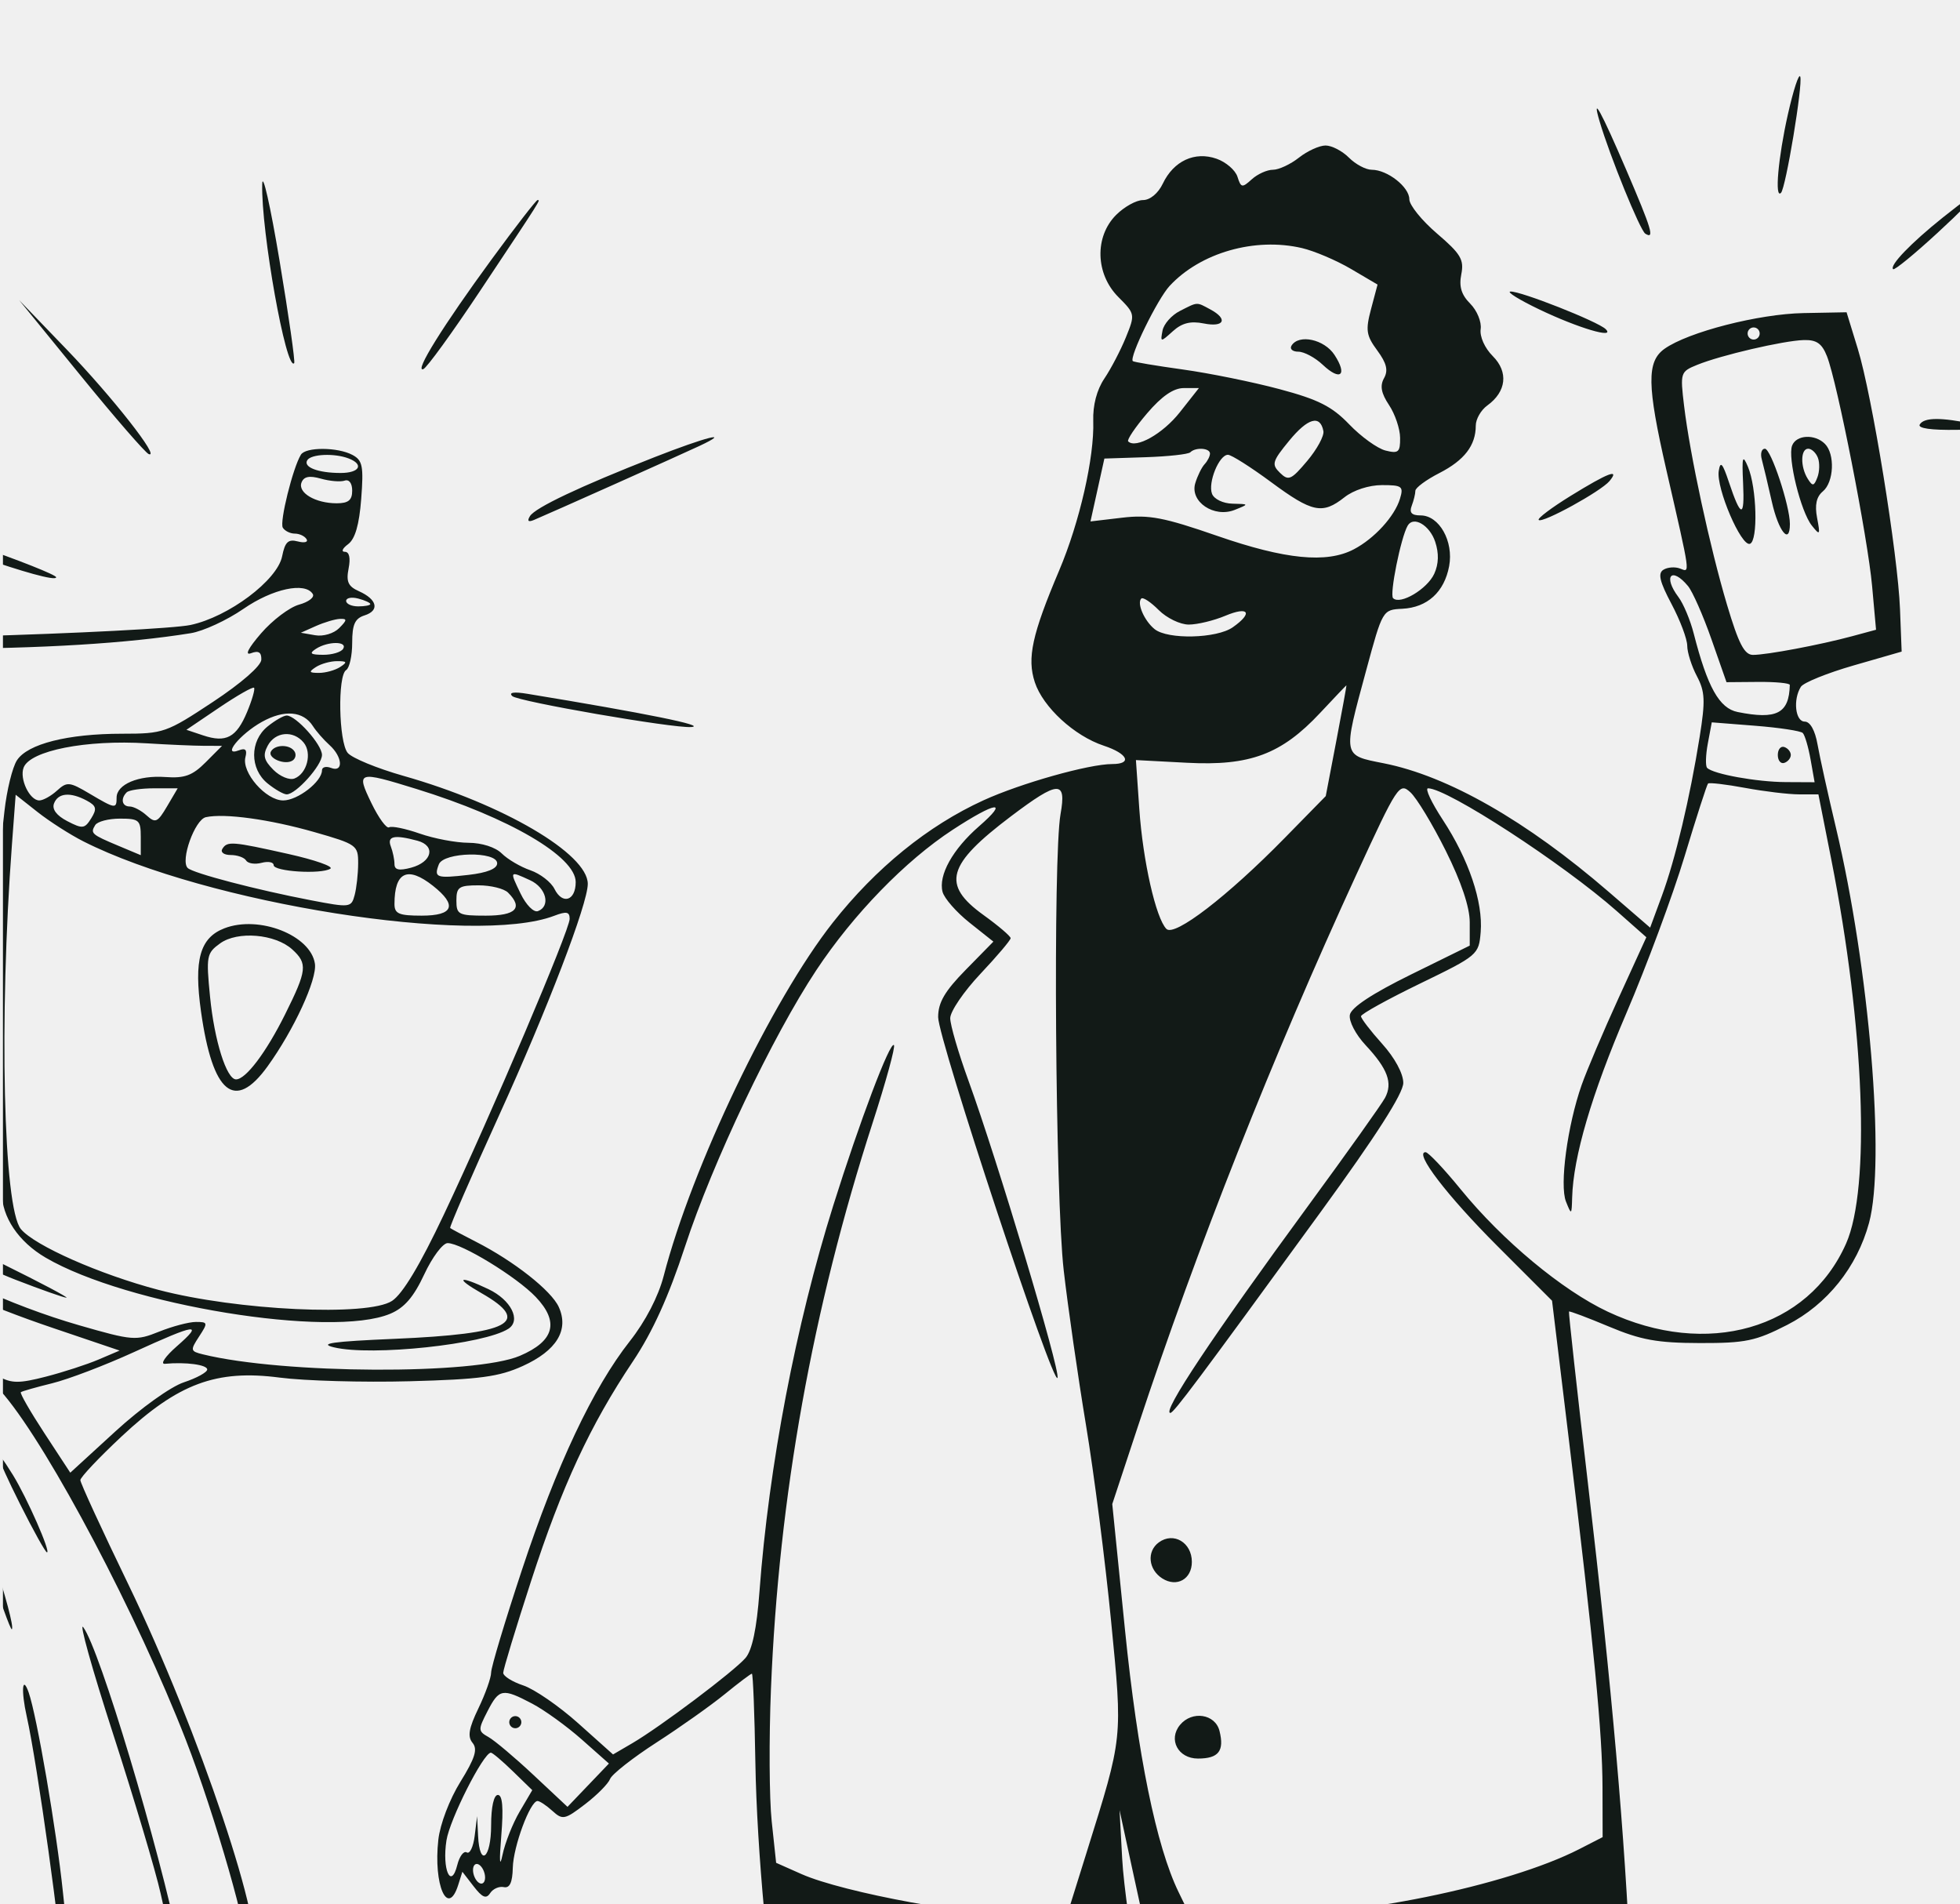
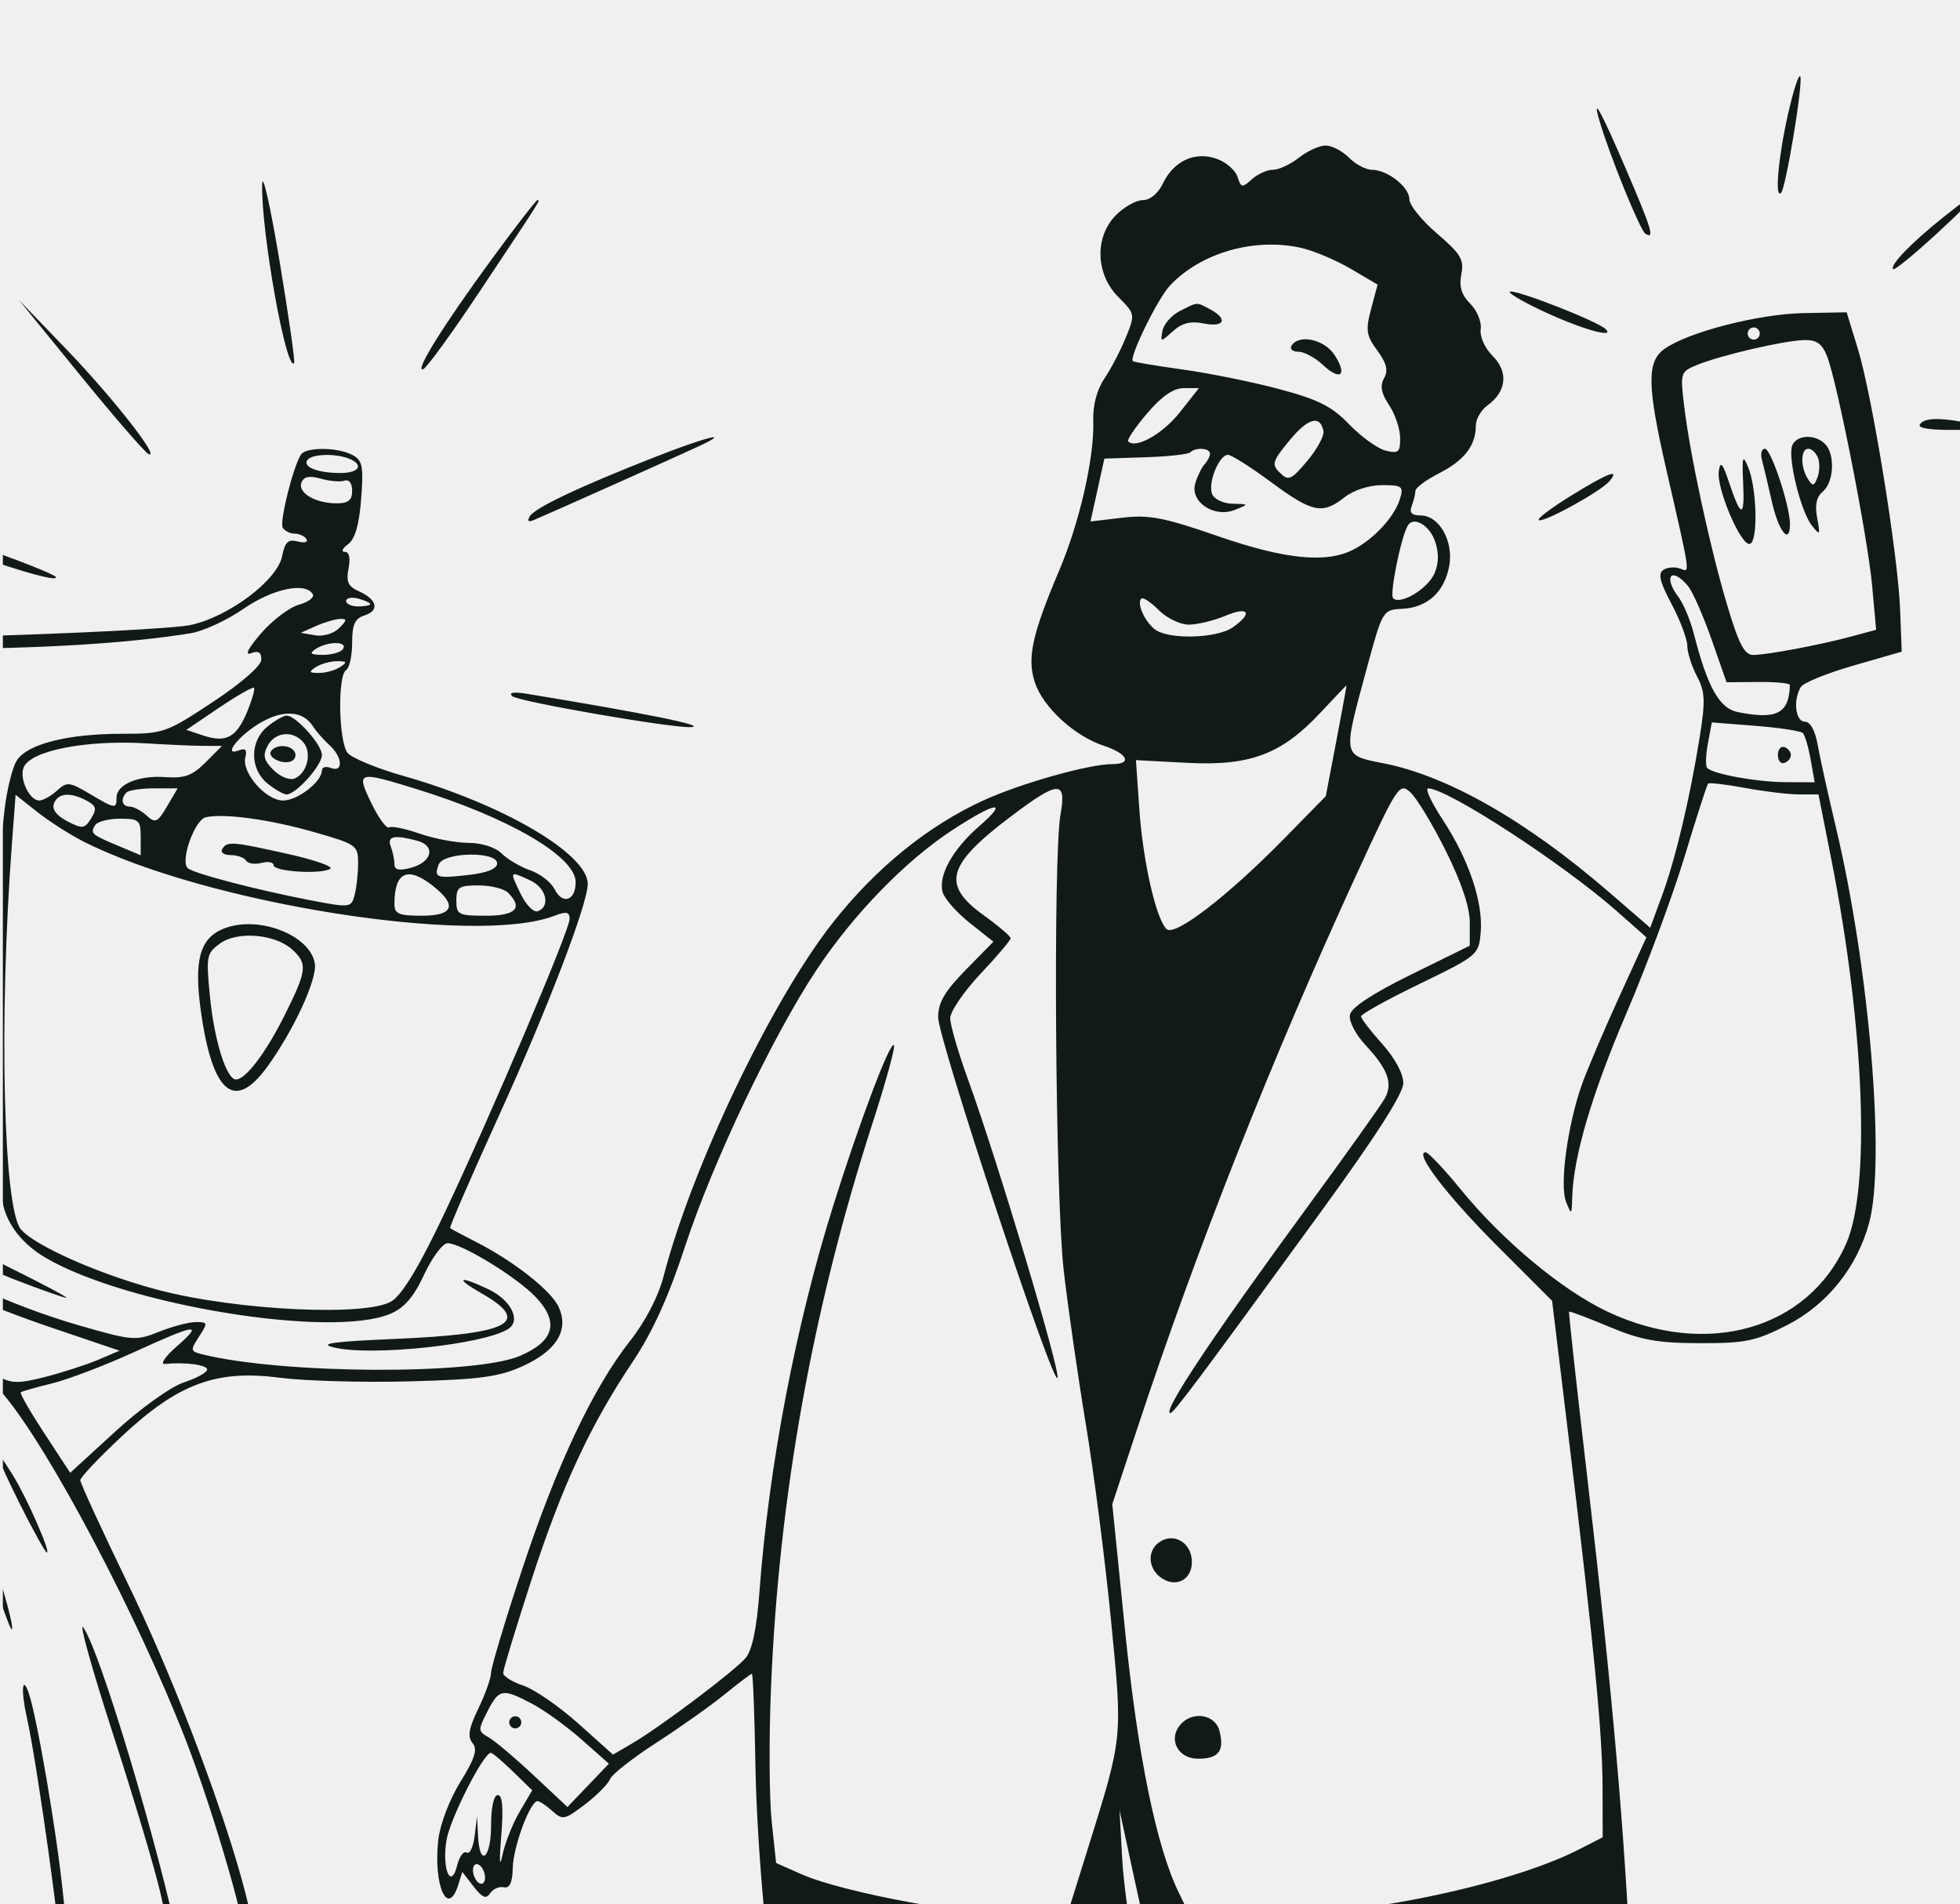
- <svg xmlns="http://www.w3.org/2000/svg" width="346" height="336" viewBox="0 0 308 300" fill="none">
+ <svg xmlns="http://www.w3.org/2000/svg" width="347" height="337" viewBox="0 0 308 300" fill="none">
  <mask id="mask0_495_11053" style="mask-type:alpha" maskUnits="userSpaceOnUse" x="0" y="0" width="345" height="336">
    <rect width="345" height="336" rx="2" fill="white" />
  </mask>
  <g mask="url(#mask0_495_11053)">
    <path fill-rule="evenodd" clip-rule="evenodd" d="M281.335 18.03C279.801 24.843 279.223 31.42 280.248 30.39C281.005 29.632 283.707 13.349 283.288 12.085C283.086 11.48 282.207 14.155 281.335 18.03ZM251.653 19.107C253.275 24.602 258.041 36.313 258.865 36.824C260.369 37.757 259.892 36.163 255.853 26.752C251.905 17.554 250.37 14.759 251.653 19.107ZM204.271 24.84C202.94 25.892 201.094 26.752 200.171 26.752C199.247 26.752 197.747 27.428 196.836 28.255C195.321 29.632 195.131 29.598 194.581 27.857C194.25 26.811 192.765 25.531 191.281 25.012C187.854 23.812 184.526 25.353 182.817 28.929C182.081 30.471 180.804 31.529 179.68 31.529C178.638 31.529 176.733 32.585 175.448 33.875C172.033 37.302 172.192 43.177 175.797 46.795C178.452 49.46 178.466 49.535 176.988 53.172C176.164 55.196 174.643 58.109 173.607 59.645C172.409 61.423 171.77 63.857 171.851 66.335C172.038 72.056 169.706 82.283 166.477 89.899C162.203 99.98 161.391 103.708 162.642 107.512C163.93 111.429 168.863 115.967 173.505 117.505C177.3 118.761 178.054 120.398 174.838 120.398C171.177 120.398 160.44 123.423 154.544 126.115C145.804 130.106 137.579 136.781 130.801 145.384C121.177 157.599 108.613 183.839 104.144 201.058C103.302 204.305 101.283 208.196 98.82 211.323C93.004 218.709 87.273 230.857 81.791 247.422C79.126 255.475 76.946 262.734 76.946 263.553C76.946 264.372 76.045 266.909 74.945 269.191C73.423 272.346 73.202 273.651 74.02 274.64C74.85 275.644 74.41 277.049 72.102 280.778C70.387 283.546 68.9 287.449 68.624 289.906C67.823 297.041 70.112 302.233 71.76 297.022L72.414 294.951L74.197 297.26C75.559 299.024 76.171 299.276 76.788 298.324C77.233 297.64 78.2 297.21 78.938 297.368C79.878 297.572 80.303 296.661 80.361 294.313C80.445 290.948 83.097 283.802 84.263 283.802C84.607 283.802 85.664 284.505 86.609 285.364C88.214 286.823 88.56 286.751 91.751 284.308C93.634 282.868 95.407 281.078 95.693 280.33C95.979 279.583 99.269 276.998 103.004 274.587C106.738 272.177 111.58 268.748 113.763 266.97C115.946 265.19 117.874 263.736 118.047 263.738C118.221 263.739 118.468 270.048 118.596 277.758C118.825 291.619 120.738 312.061 122.715 321.789C123.359 324.956 124.391 327.16 125.51 327.762C126.57 328.331 138.227 328.714 154.481 328.714C179.752 328.714 181.68 328.596 181.676 327.042C181.674 326.123 180.581 319.78 179.248 312.947C177.914 306.115 176.637 297.085 176.41 292.88L175.995 285.235L177.854 293.836C182.541 315.532 184.833 324.586 186.174 326.707L187.623 329L220.855 328.477C246.665 328.071 254.431 327.667 255.628 326.67C256.982 325.543 257.092 323.526 256.531 310.089C255.678 289.681 253.597 266.027 249.807 233.634C248.086 218.918 246.748 206.785 246.834 206.673C246.921 206.56 249.757 207.626 253.135 209.043C258.167 211.154 260.755 211.623 267.438 211.638C274.658 211.654 276.249 211.323 281.244 208.768C287.521 205.556 292.237 199.674 294.129 192.694C296.733 183.095 294.172 152.542 288.911 130.432C287.661 125.176 286.353 119.264 286.006 117.293C285.617 115.084 284.843 113.709 283.99 113.709C282.502 113.709 282.117 110.225 283.385 108.223C283.797 107.572 287.54 106.057 291.7 104.859L299.267 102.679L299.009 96.011C298.676 87.37 294.61 62.306 292.347 54.941L290.586 49.208L283.802 49.335C276.724 49.467 265.615 52.32 261.896 54.961C259.064 56.974 259.119 60.696 262.181 74.053C266.051 90.939 265.95 90.211 264.341 89.59C263.556 89.288 262.376 89.374 261.719 89.781C260.813 90.344 261.119 91.641 262.996 95.18C264.354 97.742 265.469 100.702 265.472 101.757C265.476 102.812 266.159 104.966 266.99 106.542C268.277 108.983 268.343 110.403 267.434 116.098C265.891 125.76 263.593 135.424 261.472 141.172L259.625 146.177L253.104 140.545C240.15 129.355 227.761 122.278 217.622 120.275C211.105 118.988 211.163 119.301 214.874 105.615C217.452 96.104 217.463 96.085 220.558 95.929C224.508 95.73 227.181 93.298 227.946 89.206C228.676 85.299 226.38 81.219 223.449 81.219C222.032 81.219 221.63 80.789 222.043 79.708C222.361 78.876 222.621 77.81 222.621 77.339C222.621 76.867 224.321 75.61 226.398 74.547C230.351 72.523 232.142 70.189 232.142 67.066C232.142 66.044 232.959 64.618 233.958 63.897C236.976 61.717 237.32 58.616 234.82 56.115C233.549 54.845 232.744 53.044 232.914 51.858C233.078 50.728 232.337 48.926 231.268 47.853C229.869 46.449 229.475 45.151 229.861 43.218C230.32 40.913 229.778 40.005 226.032 36.8C223.632 34.748 221.669 32.316 221.669 31.398C221.669 29.463 218.212 26.752 215.744 26.752C214.814 26.752 213.195 25.892 212.148 24.84C211.1 23.789 209.445 22.929 208.468 22.929C207.491 22.929 205.603 23.789 204.271 24.84ZM40.865 29.018C40.667 36.33 44.655 58.65 45.905 57.224C46.084 57.02 45.046 49.757 43.598 41.085C42.151 32.413 40.92 26.983 40.865 29.018ZM305.78 34.258C300.734 38.29 297.312 41.846 297.924 42.419C298.139 42.621 301.294 40.038 304.936 36.68C312.353 29.839 312.757 28.68 305.78 34.258ZM77.04 40.846C69.389 51.293 64.77 58.712 66.255 58.169C66.798 57.97 70.818 52.433 75.188 45.863C85.042 31.053 84.739 31.529 84.26 31.529C84.042 31.529 80.793 35.723 77.04 40.846ZM204.741 39.09C206.69 39.545 210.169 41.025 212.473 42.379L216.661 44.843L215.64 48.68C214.748 52.037 214.87 52.855 216.615 55.225C218.091 57.229 218.369 58.364 217.682 59.594C217.012 60.796 217.231 61.967 218.474 63.832C219.418 65.249 220.203 67.572 220.216 68.994C220.238 71.261 219.955 71.508 217.919 70.996C216.643 70.674 214.072 68.823 212.207 66.881C209.474 64.038 207.335 62.956 201.198 61.318C197.009 60.198 190.154 58.806 185.964 58.224C181.775 57.642 178.229 57.048 178.085 56.905C177.479 56.303 181.977 47.115 183.886 45.056C188.745 39.815 197.325 37.361 204.741 39.09ZM242.14 48.754C248.283 51.695 254.24 53.463 252.613 51.862C251.394 50.663 239.166 45.838 237.606 45.941C236.958 45.984 238.998 47.25 242.14 48.754ZM12.289 59.241C17.642 65.811 22.451 71.352 22.977 71.556C24.9 72.299 17.238 62.539 9.997 55.021L2.557 47.297L12.289 59.241ZM185.497 49.007C184.192 49.669 182.964 51.06 182.768 52.098C182.418 53.949 182.449 53.951 184.4 52.189C185.834 50.893 187.193 50.553 189.271 50.971C192.501 51.619 193.133 50.279 190.312 48.763C188.069 47.559 188.378 47.544 185.497 49.007ZM276.892 52.552C276.892 53.078 276.464 53.508 275.94 53.508C275.416 53.508 274.988 53.078 274.988 52.552C274.988 52.027 275.416 51.597 275.94 51.597C276.464 51.597 276.892 52.027 276.892 52.552ZM203.102 54.463C202.779 54.989 203.261 55.419 204.175 55.419C205.089 55.419 206.826 56.352 208.036 57.493C210.81 60.109 211.963 59.126 209.874 55.926C208.269 53.467 204.251 52.599 203.102 54.463ZM287.497 56.136C289.112 60.226 293.923 84.726 294.612 92.366L295.232 99.234L291.45 100.257C286.436 101.612 278.017 103.198 275.841 103.198C274.481 103.198 273.579 101.46 271.746 95.314C269.045 86.253 265.906 71.71 264.973 63.934C264.348 58.716 264.395 58.568 267.042 57.492C270.779 55.974 280.621 53.684 283.819 53.587C285.852 53.526 286.7 54.114 287.497 56.136ZM185.486 64.978C182.817 68.358 178.556 70.759 177.357 69.555C177.123 69.32 178.461 67.333 180.331 65.14C182.643 62.429 184.496 61.152 186.118 61.152H188.504L185.486 64.978ZM208.126 67.927C208.271 68.675 207.125 70.789 205.58 72.625C203.049 75.633 202.623 75.819 201.276 74.502C199.922 73.177 200.059 72.703 202.738 69.441C205.674 65.866 207.622 65.319 208.126 67.927ZM302.123 66.886C301.751 67.491 303.912 67.801 308.018 67.732C314.001 67.63 314.208 67.561 310.692 66.831C305.447 65.742 302.817 65.759 302.123 66.886ZM102.653 72.06C90.95 76.652 83.89 79.993 83.066 81.331C82.589 82.105 82.8 82.31 83.693 81.936C86.137 80.913 106.881 71.636 109.794 70.265C115.048 67.79 110.838 68.849 102.653 72.06ZM282.001 70.219C281.27 72.132 283.366 80.633 285.106 82.814C286.392 84.425 286.458 84.331 285.94 81.61C285.551 79.568 285.83 78.279 286.847 77.433C288.595 75.977 288.788 71.562 287.175 69.944C285.59 68.353 282.655 68.508 282.001 70.219ZM46.964 71.648C45.695 73.709 43.57 82.275 44.111 83.152C44.427 83.666 45.278 84.086 46.002 84.086C46.725 84.086 47.558 84.476 47.851 84.953C48.145 85.429 47.526 85.594 46.478 85.319C44.958 84.919 44.456 85.396 44.004 87.662C43.25 91.444 35.55 97.214 29.56 98.485C27.082 99.01 11.559 99.818 -4.937 100.279C-27.596 100.913 -36.316 101.499 -40.602 102.675C-43.722 103.532 -46.471 104.43 -46.711 104.671C-47.874 105.837 -45.649 105.683 -37.785 104.052C-31.187 102.684 -24.945 102.267 -10.65 102.241C6.113 102.213 19.621 101.386 29.598 99.779C31.572 99.462 35.31 97.735 37.906 95.944C42.512 92.764 47.641 91.667 48.836 93.606C49.148 94.111 48.175 94.864 46.673 95.278C45.173 95.692 42.479 97.725 40.689 99.797C38.663 102.14 38.062 103.325 39.099 102.932C40.289 102.482 40.754 102.772 40.726 103.944C40.703 104.918 37.597 107.631 33.102 110.604C25.756 115.461 25.301 115.62 18.803 115.62C10.216 115.62 3.874 117.221 2.204 119.811C1.488 120.922 0.604 124.522 0.239 127.811L-0.424 133.789L-5.775 137.048C-13.989 142.052 -26.614 147.967 -33.739 150.149C-37.273 151.233 -40.165 152.507 -40.165 152.981C-40.165 154.296 -38.746 154.054 -30.824 151.385C-23.032 148.76 -10.692 142.818 -5.067 138.981C-3.181 137.695 -1.417 136.643 -1.145 136.642C-0.874 136.642 -0.774 146.687 -0.924 158.965L-1.194 181.29L-6.886 181.887C-13.099 182.539 -19.593 185.355 -20.53 187.804C-23.238 194.887 -14.009 201.852 7.917 209.276L18.39 212.822L15.058 214.24C13.225 215.02 9.487 216.233 6.751 216.937C2.581 218.01 1.386 218.007 -0.633 216.922C-2.605 215.862 -4.208 215.838 -9.464 216.784C-18.647 218.437 -24.807 220.626 -25.866 222.614C-26.371 223.56 -28.402 224.629 -30.38 224.989C-36.765 226.152 -43.63 228.389 -45.492 229.914C-47.265 231.368 -47.264 231.388 -45.402 230.778C-42.404 229.796 -28.529 225.84 -25.759 225.176C-23.483 224.632 -23.076 224.993 -21.329 229.106C-19.473 233.471 -13.506 251.962 -13.506 253.346C-13.506 253.718 -19.612 258.645 -27.074 264.296C-34.536 269.946 -40.821 274.713 -41.038 274.886C-41.257 275.06 -41.22 275.417 -40.959 275.68C-40.698 275.942 -35.806 272.709 -30.089 268.494L-19.695 260.831L-19.106 275.423C-18.784 283.448 -18.462 293.971 -18.392 298.809L-18.267 307.605L-14.934 308.126C-13.101 308.413 -10.167 308.87 -8.414 309.141C-5.588 309.579 -5.216 309.983 -5.139 312.695C-5.016 317.045 -2.673 318.483 3.083 317.741C9.604 316.901 11.548 315.707 10.862 312.963C10.359 310.949 10.765 310.64 15.302 309.575C18.047 308.931 21.688 307.836 23.389 307.141C26.233 305.98 26.483 306.024 26.483 307.684C26.483 308.677 26.876 309.734 27.355 310.031C28.407 310.683 38.044 308.763 39.212 307.668C41.811 305.23 30.855 272.568 19.736 249.607C15.592 241.048 12.201 233.682 12.201 233.239C12.201 232.795 15.13 229.692 18.71 226.344C27.621 218.009 33.622 215.776 43.621 217.081C47.549 217.593 56.761 217.852 64.092 217.657C75.182 217.361 78.182 216.957 81.94 215.251C87.269 212.833 89.252 209.579 87.607 205.954C86.435 203.373 80.535 198.727 74.566 195.684C72.471 194.616 70.636 193.639 70.489 193.511C70.341 193.384 73.82 185.374 78.219 175.712C85.803 159.056 92.18 142.417 92.18 139.286C92.18 134.539 78.844 126.722 63.14 122.264C58.951 121.076 54.988 119.443 54.333 118.634C52.918 116.889 52.728 106.434 54.095 105.587C54.619 105.262 55.047 103.331 55.047 101.294C55.047 98.399 55.474 97.458 57.004 96.97C59.403 96.206 58.99 94.447 56.111 93.164C54.407 92.406 54.071 91.666 54.481 89.581C54.809 87.919 54.591 86.953 53.889 86.953C53.278 86.953 53.507 86.416 54.395 85.758C55.506 84.937 56.154 82.706 56.468 78.618C56.864 73.459 56.683 72.542 55.097 71.691C52.772 70.442 47.722 70.416 46.964 71.648ZM190.249 71.473C190.249 71.893 189.869 72.645 189.403 73.145C188.939 73.645 188.275 74.996 187.928 76.149C187.051 79.065 190.897 81.653 194.158 80.344C196.437 79.43 196.437 79.43 193.79 79.369C192.309 79.335 190.89 78.649 190.57 77.814C189.896 76.05 191.687 71.664 193.082 71.664C193.615 71.664 196.671 73.599 199.872 75.964C206.387 80.777 207.971 81.104 211.455 78.353C212.874 77.233 215.318 76.442 217.36 76.442C220.532 76.442 220.786 76.635 220.195 78.592C219.355 81.372 216.162 84.868 212.909 86.566C208.626 88.803 202.124 88.162 191.406 84.448C182.983 81.529 180.635 81.08 176.416 81.577L171.413 82.168L172.509 77.213L173.605 72.259L180.096 72.047C183.667 71.93 186.84 71.581 187.149 71.271C187.977 70.44 190.249 70.587 190.249 71.473ZM277.221 72.38C277.472 73.301 278.187 76.31 278.808 79.07C279.867 83.768 281.653 85.96 281.653 82.561C281.653 79.699 278.664 70.708 277.713 70.708C277.191 70.708 276.969 71.46 277.221 72.38ZM286.069 72.142C286.37 72.93 286.334 74.316 285.988 75.22C285.449 76.63 285.232 76.664 284.473 75.459C283.281 73.569 283.321 70.708 284.539 70.708C285.079 70.708 285.768 71.353 286.069 72.142ZM54.493 72.244C56.953 73.192 56.209 74.531 53.221 74.531C49.675 74.531 47.291 73.618 47.968 72.519C48.571 71.54 52.262 71.385 54.493 72.244ZM274.277 76.157C274.538 81.697 273.935 81.645 272.037 75.964C271.033 72.956 270.692 72.585 270.437 74.221C270.016 76.927 273.985 86.18 275.358 85.692C276.656 85.229 276.438 76.868 275.041 73.555C274.194 71.545 274.078 71.939 274.277 76.157ZM53.857 75.737C54.559 75.495 55.047 76.144 55.047 77.318C55.047 78.817 54.445 79.308 52.604 79.308C49.257 79.308 46.442 77.648 47.058 76.035C47.422 75.087 48.3 74.911 50.117 75.426C51.519 75.822 53.203 75.963 53.857 75.737ZM247.122 78.123C244.103 79.984 241.824 81.699 242.06 81.935C242.629 82.507 251.883 77.422 253.222 75.803C254.901 73.773 253.02 74.489 247.122 78.123ZM-16.748 82.147C-14.623 84.221 8.402 92.298 8.384 90.963C8.38 90.597 2.529 88.275 -4.617 85.802C-11.763 83.329 -17.221 81.685 -16.748 82.147ZM225.747 85.374C226.35 87.193 226.302 88.862 225.602 90.406C224.501 92.83 220.218 95.371 219.109 94.258C218.525 93.673 220.324 84.725 221.405 82.839C222.313 81.254 224.876 82.749 225.747 85.374ZM265.588 92.343C266.306 93.204 267.967 96.966 269.278 100.704L271.661 107.498L276.657 107.457C279.405 107.435 281.647 107.65 281.639 107.935C281.527 112.428 279.582 113.437 273.421 112.2C270.524 111.618 268.664 108.295 266.493 99.824C265.95 97.705 264.868 95.125 264.088 94.09C261.613 90.805 262.979 89.213 265.588 92.343ZM57.903 95.187C57.903 95.388 57.047 95.553 55.999 95.553C54.952 95.553 54.095 95.163 54.095 94.688C54.095 94.211 54.952 94.046 55.999 94.32C57.047 94.596 57.903 94.986 57.903 95.187ZM186.904 98.42C188.253 98.42 190.844 97.797 192.66 97.035C196.365 95.481 197.078 96.571 193.845 98.843C191.308 100.627 183.59 100.811 181.519 99.137C179.892 97.821 178.688 95.052 179.423 94.315C179.68 94.056 180.916 94.874 182.17 96.132C183.424 97.391 185.554 98.42 186.904 98.42ZM52.992 98.98C52.147 99.829 50.485 100.323 49.218 100.102L46.954 99.707L49.334 98.646C50.644 98.063 52.342 97.558 53.108 97.525C54.28 97.474 54.261 97.707 52.992 98.98ZM53.619 102.242C53.295 102.768 51.877 103.191 50.468 103.184C48.464 103.172 48.218 102.967 49.334 102.242C51.216 101.022 54.37 101.022 53.619 102.242ZM53.143 105.109C52.357 105.618 50.858 106.035 49.81 106.035C48.234 106.035 48.152 105.876 49.334 105.109C50.12 104.6 51.619 104.183 52.667 104.183C54.243 104.183 54.325 104.342 53.143 105.109ZM38.484 112.186C36.804 116.22 35.166 117.092 31.54 115.878L28.917 115.001L34.075 111.515C36.911 109.598 39.387 108.186 39.578 108.377C39.768 108.568 39.276 110.282 38.484 112.186ZM210.168 116.712L208.496 125.448L201.99 132.084C193.027 141.228 184.659 147.66 183.386 146.382C181.723 144.714 179.675 135.666 179.11 127.491L178.576 119.772L186.641 120.197C196.542 120.718 201.51 118.86 207.597 112.354C209.838 109.96 211.71 107.995 211.756 107.988C211.802 107.981 211.088 111.907 210.168 116.712ZM80.278 109.689C81.177 110.543 105.642 114.777 108.474 114.567C111.081 114.374 101.356 112.401 82.659 109.33C80.542 108.982 79.674 109.113 80.278 109.689ZM48.858 114.422C49.382 115.241 50.56 116.587 51.477 117.412C53.534 119.264 53.7 121.773 51.715 121.008C50.929 120.706 50.286 120.875 50.286 121.383C50.286 123.162 46.459 126.132 44.167 126.132C41.435 126.132 37.591 121.723 38.219 119.311C38.521 118.152 38.221 117.838 37.192 118.234C34.431 119.297 37.354 115.682 40.813 113.755C44.347 111.788 47.333 112.035 48.858 114.422ZM41.704 114.483C38.889 116.771 38.889 121.159 41.704 123.447C42.874 124.397 44.233 125.176 44.722 125.176C46.188 125.176 50.286 120.601 50.286 118.965C50.286 117.329 46.188 112.754 44.722 112.754C44.233 112.754 42.874 113.532 41.704 114.483ZM283.68 115.503C284.008 115.831 284.563 117.711 284.913 119.682L285.548 123.265L280.981 123.242C276.424 123.219 269.584 121.983 268.61 121.004C268.326 120.72 268.374 118.989 268.717 117.157L269.34 113.826L276.21 114.367C279.989 114.665 283.35 115.176 283.68 115.503ZM47.392 117.008C48.759 118.661 47.929 121.913 45.944 122.677C45.167 122.976 43.674 122.362 42.626 121.31C41.116 119.794 40.93 119.008 41.729 117.51C42.912 115.291 45.763 115.037 47.392 117.008ZM31.698 117.525L34.533 117.532L31.949 120.124C29.868 122.213 28.636 122.664 25.609 122.445C21.372 122.138 17.914 123.596 17.914 125.687C17.914 127.497 17.714 127.469 13.649 125.061C10.48 123.185 10.099 123.149 8.521 124.583C7.583 125.435 6.328 126.132 5.733 126.132C4.202 126.132 2.577 122.734 3.258 120.954C4.281 118.28 13.129 116.539 22.675 117.133C26.079 117.344 30.14 117.521 31.698 117.525ZM42.255 118.387C41.618 119.421 44.385 120.628 45.628 119.857C46.112 119.556 46.263 118.91 45.961 118.421C45.264 117.289 42.945 117.267 42.255 118.387ZM279.748 118.965C279.748 119.841 280.209 120.403 280.772 120.215C281.335 120.027 281.796 119.464 281.796 118.965C281.796 118.466 281.335 117.903 280.772 117.715C280.209 117.527 279.748 118.089 279.748 118.965ZM65.182 124.327C79.781 128.838 90.276 134.975 90.276 139.001C90.276 141.937 88.188 142.612 86.931 140.08C86.392 138.996 84.681 137.671 83.13 137.137C81.578 136.602 79.552 135.413 78.627 134.493C77.634 133.505 75.485 132.815 73.375 132.806C71.412 132.799 67.956 132.146 65.696 131.356C63.435 130.567 61.261 130.121 60.864 130.368C60.467 130.613 59.215 128.902 58.082 126.563C55.642 121.52 55.87 121.448 65.182 124.327ZM227.408 134.059C229.855 138.965 231.19 142.942 231.19 145.325V149.009L221.907 153.576C215.823 156.57 212.511 158.755 212.296 159.917C212.113 160.909 213.205 163.013 214.777 164.695C218.263 168.425 219.086 170.658 217.838 172.998C217.304 173.997 211.893 181.598 205.812 189.891C190.67 210.54 182.609 222.645 184.004 222.645C184.537 222.645 188.231 217.708 207.722 190.947C216.447 178.967 220.717 172.296 220.717 170.643C220.717 169.173 219.375 166.692 217.384 164.481C215.551 162.445 214.052 160.491 214.052 160.142C214.052 159.791 218.229 157.478 223.335 155.002C232.482 150.565 232.623 150.445 232.916 146.867C233.305 142.144 231.036 135.428 226.951 129.201C225.154 126.461 224.103 124.221 224.618 124.221C227.655 124.221 245.923 136.106 254.391 143.592L259.027 147.69L254.657 157.258C252.254 162.52 249.632 168.691 248.83 170.97C246.591 177.339 245.325 186.755 246.36 189.346C247.222 191.505 247.258 191.482 247.332 188.722C247.505 182.295 250.393 172.472 255.883 159.644C259.075 152.187 263.199 141.076 265.049 134.95C266.9 128.824 268.565 123.66 268.75 123.472C268.937 123.286 271.566 123.593 274.594 124.155C277.621 124.717 281.459 125.176 283.122 125.176H286.147L288.179 135.449C293.399 161.835 294.378 187.224 290.51 195.956C284.524 209.472 268.563 214.035 252.945 206.695C245.76 203.317 236.345 195.485 229.762 187.409C227.144 184.197 224.656 181.566 224.233 181.562C222.358 181.546 227.605 188.405 235.535 196.336L244.164 204.967L246.769 226.467C250.809 259.814 252.098 273.101 252.118 281.633L252.137 289.496L248.462 291.379C237.081 297.206 212.571 302.193 197.39 301.771L186.916 301.48L185.291 298.136C181.79 290.935 178.847 276.535 176.859 256.894L174.847 237.009L178.878 224.81C188.148 196.751 200.156 166.425 213.323 137.816C219.809 123.726 220.104 123.276 221.835 124.848C222.82 125.744 225.329 129.889 227.408 134.059ZM25.87 127.062C24.373 129.606 24.035 129.756 22.647 128.496C21.794 127.721 20.594 127.087 19.981 127.087C18.761 127.087 18.498 125.865 19.501 124.858C19.85 124.507 21.803 124.221 23.839 124.221H27.543L25.87 127.062ZM166.695 128.282C165.494 135.004 165.868 188.659 167.195 200.189C167.86 205.97 169.44 216.936 170.704 224.556C171.969 232.177 173.747 246.058 174.658 255.402C176.49 274.215 176.571 273.447 170.798 291.925L167.812 301.48L161.019 301.759C153.354 302.075 132.46 298.244 125.858 295.313L121.867 293.541L121.168 286.999C120.784 283.402 120.731 274.007 121.052 266.124C122.287 235.782 127.596 206.234 137.077 176.934C139.176 170.45 140.686 164.939 140.434 164.685C139.817 164.067 135.041 176.691 130.879 189.939C124.961 208.776 120.719 230.966 119.238 250.835C118.807 256.626 118.093 260.027 117.052 261.249C115.272 263.337 103.614 272.113 99.17 274.71L96.163 276.466L90.669 271.552C87.647 268.848 83.752 266.166 82.012 265.59C80.274 265.014 78.85 264.119 78.85 263.601C78.85 263.084 80.832 256.56 83.255 249.103C88.114 234.145 92.525 224.636 99.296 214.519C102.394 209.888 104.923 204.314 107.521 196.381C111.844 183.189 121.305 163.285 128.194 152.888C134.034 144.076 142.248 135.621 149.693 130.759C156.541 126.287 158.678 126.004 153.85 130.207C149.694 133.826 147.416 137.917 148.098 140.537C148.365 141.56 150.277 143.743 152.347 145.389L156.111 148.38L151.757 152.817C148.434 156.203 147.403 157.97 147.403 160.279C147.403 163.753 165.644 218.847 166.22 217.113C166.639 215.851 156.725 182.783 152.185 170.299C150.602 165.949 149.307 161.515 149.307 160.447C149.307 159.38 151.45 156.233 154.068 153.456C156.686 150.677 158.829 148.149 158.829 147.839C158.829 147.527 156.901 145.884 154.544 144.185C147.892 139.39 148.77 136.262 158.917 128.606C166.389 122.969 167.653 122.916 166.695 128.282ZM12.678 132.583C32.061 142.392 74.383 149.081 86.884 144.311C88.821 143.571 89.323 143.67 89.323 144.794C89.323 146.571 77.018 175.489 69.502 191.378C65.739 199.335 63.002 203.894 61.328 204.994C57.542 207.484 36.888 206.509 24.505 203.256C15.301 200.838 4.977 196.277 2.829 193.68C0.06 190.331 -0.635 160.508 1.417 133.089L2.004 125.235L5.437 127.945C7.325 129.436 10.583 131.522 12.678 132.583ZM13.207 126.16C14.729 126.978 14.848 127.45 13.911 128.955C12.886 130.603 12.546 130.643 10.145 129.397C8.445 128.515 7.701 127.52 8.051 126.602C8.688 124.938 10.623 124.772 13.207 126.16ZM49.096 131.124C55.766 133.033 55.999 133.199 55.986 136.066C55.979 137.697 55.73 139.943 55.432 141.056C54.906 143.021 54.703 143.044 48.542 141.863C39.982 140.223 29.974 137.603 29.121 136.779C27.926 135.625 30.242 129.15 31.985 128.77C34.924 128.128 42.052 129.108 49.096 131.124ZM21.723 131.878V134.758L18.201 133.28C13.95 131.498 13.744 131.315 14.543 130.018C14.887 129.457 16.644 128.998 18.446 128.998C21.455 128.998 21.723 129.234 21.723 131.878ZM65.328 132.48C68.257 133.267 67.653 135.838 64.33 136.731C62.434 137.239 61.712 137.083 61.712 136.16C61.712 135.461 61.452 134.208 61.134 133.377C60.511 131.748 61.678 131.498 65.328 132.48ZM34.576 133.776C34.253 134.302 34.845 134.732 35.892 134.732C36.94 134.732 38.036 135.122 38.33 135.598C38.623 136.074 39.72 136.239 40.766 135.964C41.812 135.689 42.669 135.854 42.669 136.329C42.669 137.335 50.135 137.805 51.607 136.892C52.155 136.552 49.191 135.511 45.018 134.577C36.076 132.577 35.349 132.521 34.576 133.776ZM77.898 136.041C77.898 136.893 76.32 137.53 73.375 137.865C68.307 138.442 67.904 138.3 68.705 136.206C69.456 134.245 77.898 134.093 77.898 136.041ZM67.772 139.58C71.654 142.643 71.034 144.288 65.996 144.288C62.408 144.288 61.712 143.991 61.712 142.455C61.712 137.397 63.77 136.42 67.772 139.58ZM83.09 138.708C85.626 139.867 86.372 142.807 84.325 143.573C83.661 143.822 82.451 142.599 81.588 140.808C79.838 137.171 79.811 137.209 83.09 138.708ZM79.612 140.656C82.025 143.079 80.861 144.288 76.113 144.288C71.797 144.288 71.471 144.12 71.471 141.899C71.471 139.784 71.873 139.51 74.97 139.51C76.894 139.51 78.984 140.026 79.612 140.656ZM34.911 146.278C31.046 147.766 30.067 151.252 31.221 159.418C33.049 172.349 36.532 175.21 41.711 168.035C45.861 162.285 49.535 154.321 49.172 151.863C48.51 147.374 40.356 144.181 34.911 146.278ZM45.6 149.61C48.049 151.835 47.933 152.889 44.47 159.844C41.485 165.84 38.28 170.088 36.742 170.088C35.243 170.088 33.321 163.982 32.642 157.063C32.012 150.656 32.099 150.195 34.228 148.657C36.978 146.669 42.909 147.167 45.6 149.61ZM-0.754 184.023C-0.436 184.854 -0.176 186.595 -0.176 187.892C-0.176 191.77 2.441 195.668 6.732 198.181C19.518 205.668 51.751 210.917 61.036 207.023C63.272 206.086 64.732 204.396 66.405 200.812C67.668 198.105 69.327 195.889 70.09 195.889C72.261 195.889 80.94 201.188 83.968 204.362C87.732 208.308 86.921 211.326 81.477 213.649C74.401 216.669 44.183 216.529 31.521 213.419C29.532 212.93 29.5 212.778 30.916 210.607C32.334 208.436 32.307 208.311 30.42 208.311C29.323 208.311 26.713 208.999 24.618 209.84C20.97 211.305 20.44 211.263 12.036 208.844C1.095 205.694 -10.999 200.068 -15.664 195.956C-22.324 190.088 -19.718 185.326 -8.838 183.479C-2.142 182.342 -1.377 182.393 -0.754 184.023ZM-11.364 189.832C-15.394 191.465 -8.472 197.612 1.936 201.643C5.976 203.209 9.608 204.489 10.003 204.489C10.399 204.489 5.966 202.14 0.152 199.27C-11.496 193.519 -13.279 191.655 -8.47 190.26C-5.821 189.49 -5.731 189.371 -7.793 189.361C-9.102 189.356 -10.709 189.568 -11.364 189.832ZM75.444 203.788C83.456 208.367 79.965 210.194 61.712 210.973C51.948 211.389 49.659 211.712 52.191 212.317C58.138 213.738 75.866 211.847 79.666 209.386C81.707 208.065 80.086 204.842 76.529 203.147C71.823 200.907 71.124 201.319 75.444 203.788ZM27.399 212.154C25.586 213.741 24.746 214.979 25.531 214.907C28.819 214.601 32.196 215.055 32.196 215.803C32.196 216.245 30.539 217.154 28.515 217.825C26.441 218.512 21.728 221.888 17.723 225.556L10.613 232.066L6.549 225.862C4.313 222.449 2.635 219.533 2.82 219.381C3.005 219.229 5.23 218.595 7.765 217.973C10.299 217.35 16.083 215.147 20.618 213.076C30.562 208.536 31.709 208.379 27.399 212.154ZM0.168 219.796C7.446 228.475 21.199 254.573 28.833 274.188C33.386 285.887 39.122 305.916 38.172 306.801C37.766 307.18 35.393 307.914 32.9 308.433C28.668 309.312 28.339 309.24 27.946 307.339C24.506 290.718 15.262 259.917 12.667 256.429C11.941 255.455 14.064 263.042 17.382 273.291C20.7 283.539 24.062 294.824 24.853 298.368L26.292 304.811L18.59 307.185C14.354 308.491 10.822 309.461 10.74 309.342C10.658 309.222 10.077 304.18 9.45 298.136C8.439 288.404 5.341 270.355 4.056 266.704C3.05 263.845 2.837 266.401 3.745 270.45C5.423 277.941 9.341 306.092 9.343 310.678C9.345 314.864 9.188 315.129 6.37 315.695C1.72 316.628 -1.761 316.401 -2.798 315.097C-3.321 314.441 -4.037 309.388 -4.389 303.869C-5.257 290.29 -7.485 272.909 -9.841 261.346C-13.492 243.438 -20.603 224.105 -23.828 223.325C-25.667 222.88 -17.882 218.877 -15.11 218.844C-12.852 218.816 -7.317 230.666 -2.503 245.832C-0.542 252.016 1.217 256.922 1.404 256.734C2.099 256.036 -4.144 236.64 -7.806 228.122C-9.891 223.27 -11.598 219.008 -11.6 218.651C-11.602 217.931 -8.68 217.242 -4.784 217.042C-3.034 216.952 -1.501 217.805 0.168 219.796ZM2.68 236.979C4.786 241.183 6.704 244.623 6.942 244.623C7.576 244.623 3.808 236.056 1.585 232.446C-1.781 226.982 -1.269 229.094 2.68 236.979ZM182.183 243.051C180.249 244.471 180.529 247.337 182.74 248.734C185.021 250.175 187.392 248.843 187.392 246.121C187.392 243.058 184.498 241.352 182.183 243.051ZM-10.736 266.841C-8.423 279.123 -5.889 298.66 -5.889 304.202V307.951L-10.307 307.344C-12.736 307.009 -15.351 306.736 -16.119 306.736C-17.275 306.736 -17.409 305.474 -16.905 299.33C-16.57 295.258 -16.716 284.614 -17.231 275.68C-18.157 259.553 -18.148 259.422 -16.073 257.784C-14.923 256.876 -13.707 256.123 -13.371 256.111C-13.036 256.1 -11.849 260.928 -10.736 266.841ZM83.411 268.456C85.353 269.476 88.871 272.018 91.228 274.105L95.512 277.899L92.248 281.311L88.984 284.723L83.644 279.724C80.708 276.974 77.512 274.278 76.544 273.733C74.876 272.795 74.867 272.581 76.365 269.672C78.215 266.081 78.721 265.994 83.411 268.456ZM79.802 271.38C79.802 271.905 80.231 272.335 80.754 272.335C81.278 272.335 81.707 271.905 81.707 271.38C81.707 270.854 81.278 270.424 80.754 270.424C80.231 270.424 79.802 270.854 79.802 271.38ZM185.526 271.811C183.624 274.112 185.224 277.113 188.352 277.113C191.609 277.113 192.54 275.92 191.748 272.758C191.077 270.076 187.421 269.519 185.526 271.811ZM80.38 279.124L83.43 282.09L81.445 285.466C80.354 287.322 79.135 290.396 78.738 292.294C78.292 294.429 78.218 293.284 78.544 289.297C78.906 284.869 78.739 282.847 78.008 282.847C77.368 282.847 76.946 284.744 76.946 287.624C76.946 292.849 75.136 294.32 74.889 289.297L74.737 286.191L74.351 289.315C74.14 291.033 73.578 292.198 73.104 291.903C72.629 291.609 71.958 292.502 71.611 293.887C70.625 297.833 69.192 294.584 69.904 290.013C70.421 286.692 75.699 276.261 76.9 276.184C77.137 276.17 78.704 277.492 80.38 279.124ZM75.994 295.86C75.994 296.648 75.565 297.027 75.042 296.702C74.518 296.378 74.09 295.467 74.09 294.678C74.09 293.89 74.518 293.511 75.042 293.836C75.565 294.161 75.994 295.071 75.994 295.86Z" fill="#121A17" />
  </g>
</svg>
